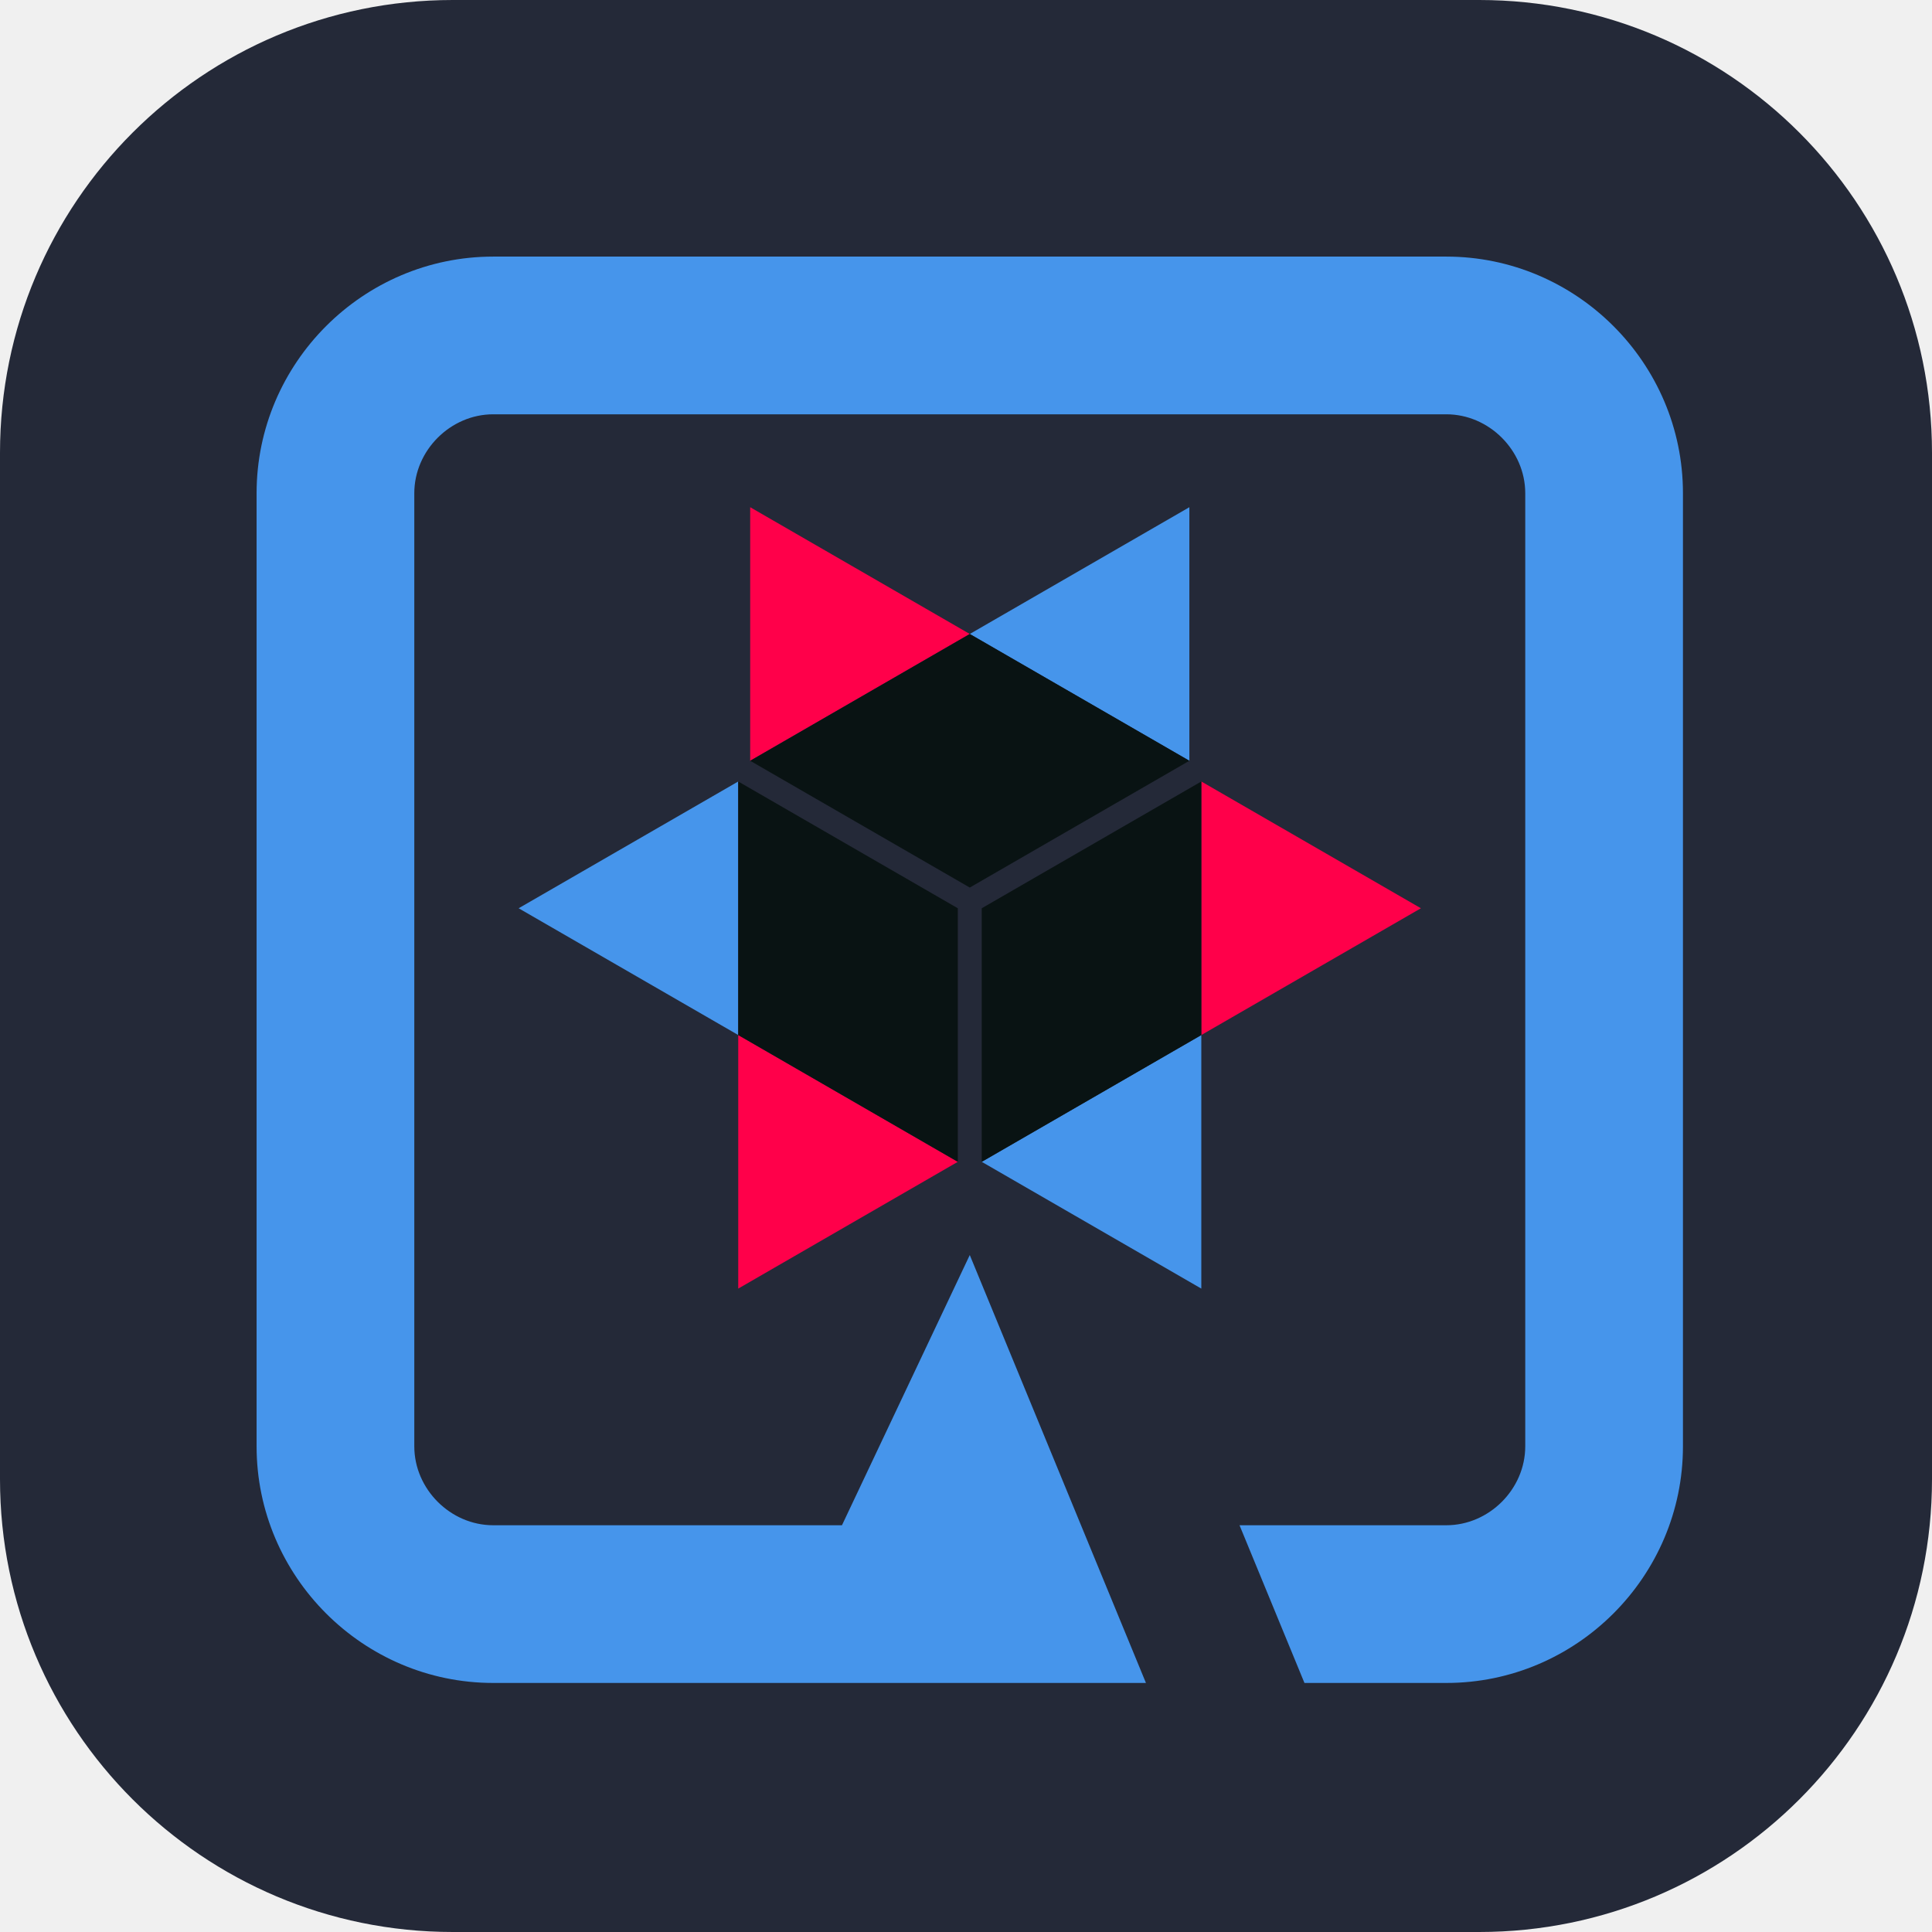
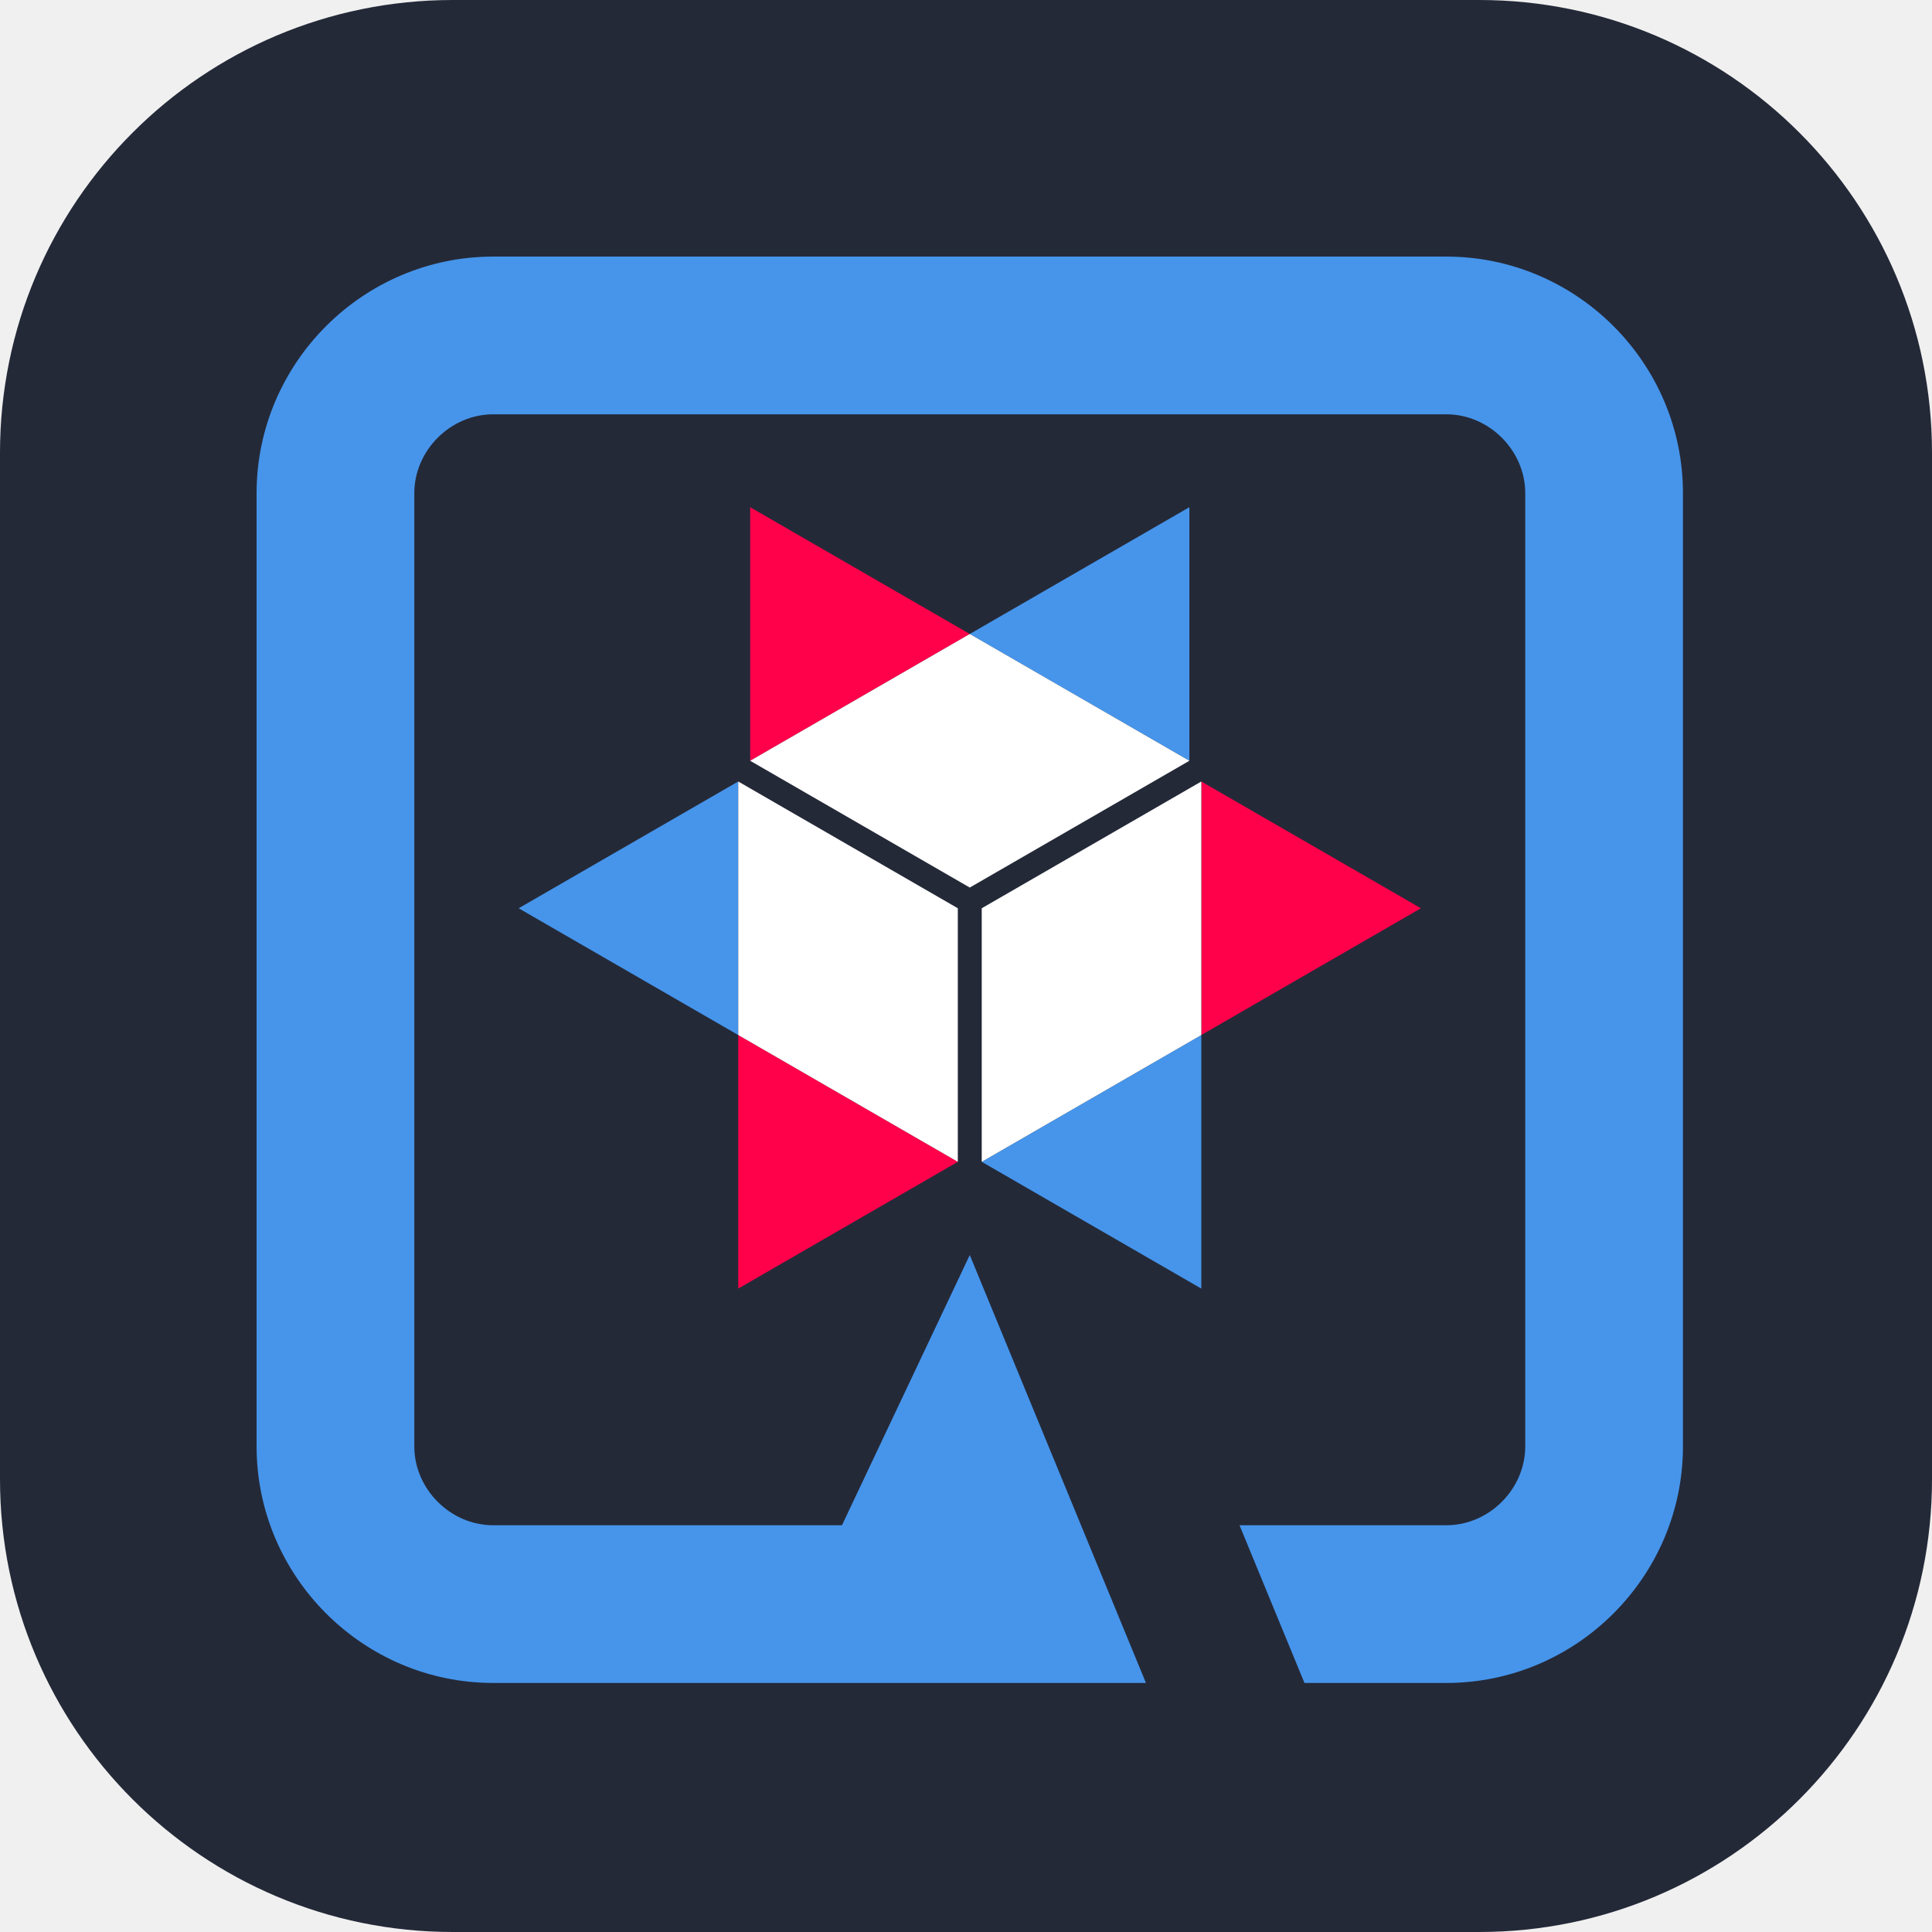
<svg xmlns="http://www.w3.org/2000/svg" width="256" height="256" viewBox="0 0 256 256" fill="none">
  <path d="M196 0H60C26.863 0 0 26.863 0 60V196C0 229.137 26.863 256 60 256H196C229.137 256 256 229.137 256 196V60C256 26.863 229.137 0 196 0Z" fill="#242938" />
  <path d="M157.597 67.208L128.5 84.007L157.597 100.806V67.208Z" fill="#4695EB" />
  <path d="M99.403 67.208V100.806L128.5 84.007L99.403 67.208Z" fill="#FF004A" />
-   <path d="M157.597 100.807L128.5 84.007L99.403 100.807L128.5 117.606L157.597 100.807Z" fill="#091313" />
+   <path d="M157.597 100.807L128.5 84.007L99.403 100.807L128.5 117.606L157.597 100.807Z" fill="white" />
  <path d="M68.723 120.35L97.82 137.147V103.551L68.723 120.35Z" fill="#4695EB" />
  <path d="M97.82 170.746L126.915 153.947L97.82 137.147V170.746Z" fill="#FF004A" />
-   <path d="M97.82 103.551V137.147L126.915 153.946V120.35L97.82 103.551Z" fill="#091313" />
+   <path d="M97.82 103.551V137.147L126.915 153.946V120.35L97.82 103.551Z" fill="white" />
  <path d="M159.18 170.746V137.147L130.085 153.947L159.18 170.746Z" fill="#4695EB" />
  <path d="M188.277 120.35L159.18 103.551V137.147L188.277 120.35Z" fill="#FF004A" />
-   <path d="M130.085 153.946L159.18 137.147V103.551L130.085 120.35V153.946Z" fill="#091313" />
+   <path d="M130.085 153.946L159.18 137.147V103.551L130.085 120.35V153.946Z" fill="white" />
  <path d="M191.649 34H65.351C48.108 34 34 48.108 34 65.351V191.649C34 208.892 48.108 223 65.351 223H151.844L128.5 166.298L111.564 202.103H65.351C59.687 202.103 54.897 197.313 54.897 191.649V65.351C54.897 59.687 59.687 54.897 65.351 54.897H191.649C197.313 54.897 202.103 59.687 202.103 65.351V191.649C202.103 197.313 197.313 202.103 191.649 202.103H164.244L172.847 223H191.649C208.892 223 223 208.892 223 191.649V65.351C223 48.108 208.892 34 191.649 34Z" fill="#4695EB" />
</svg>
